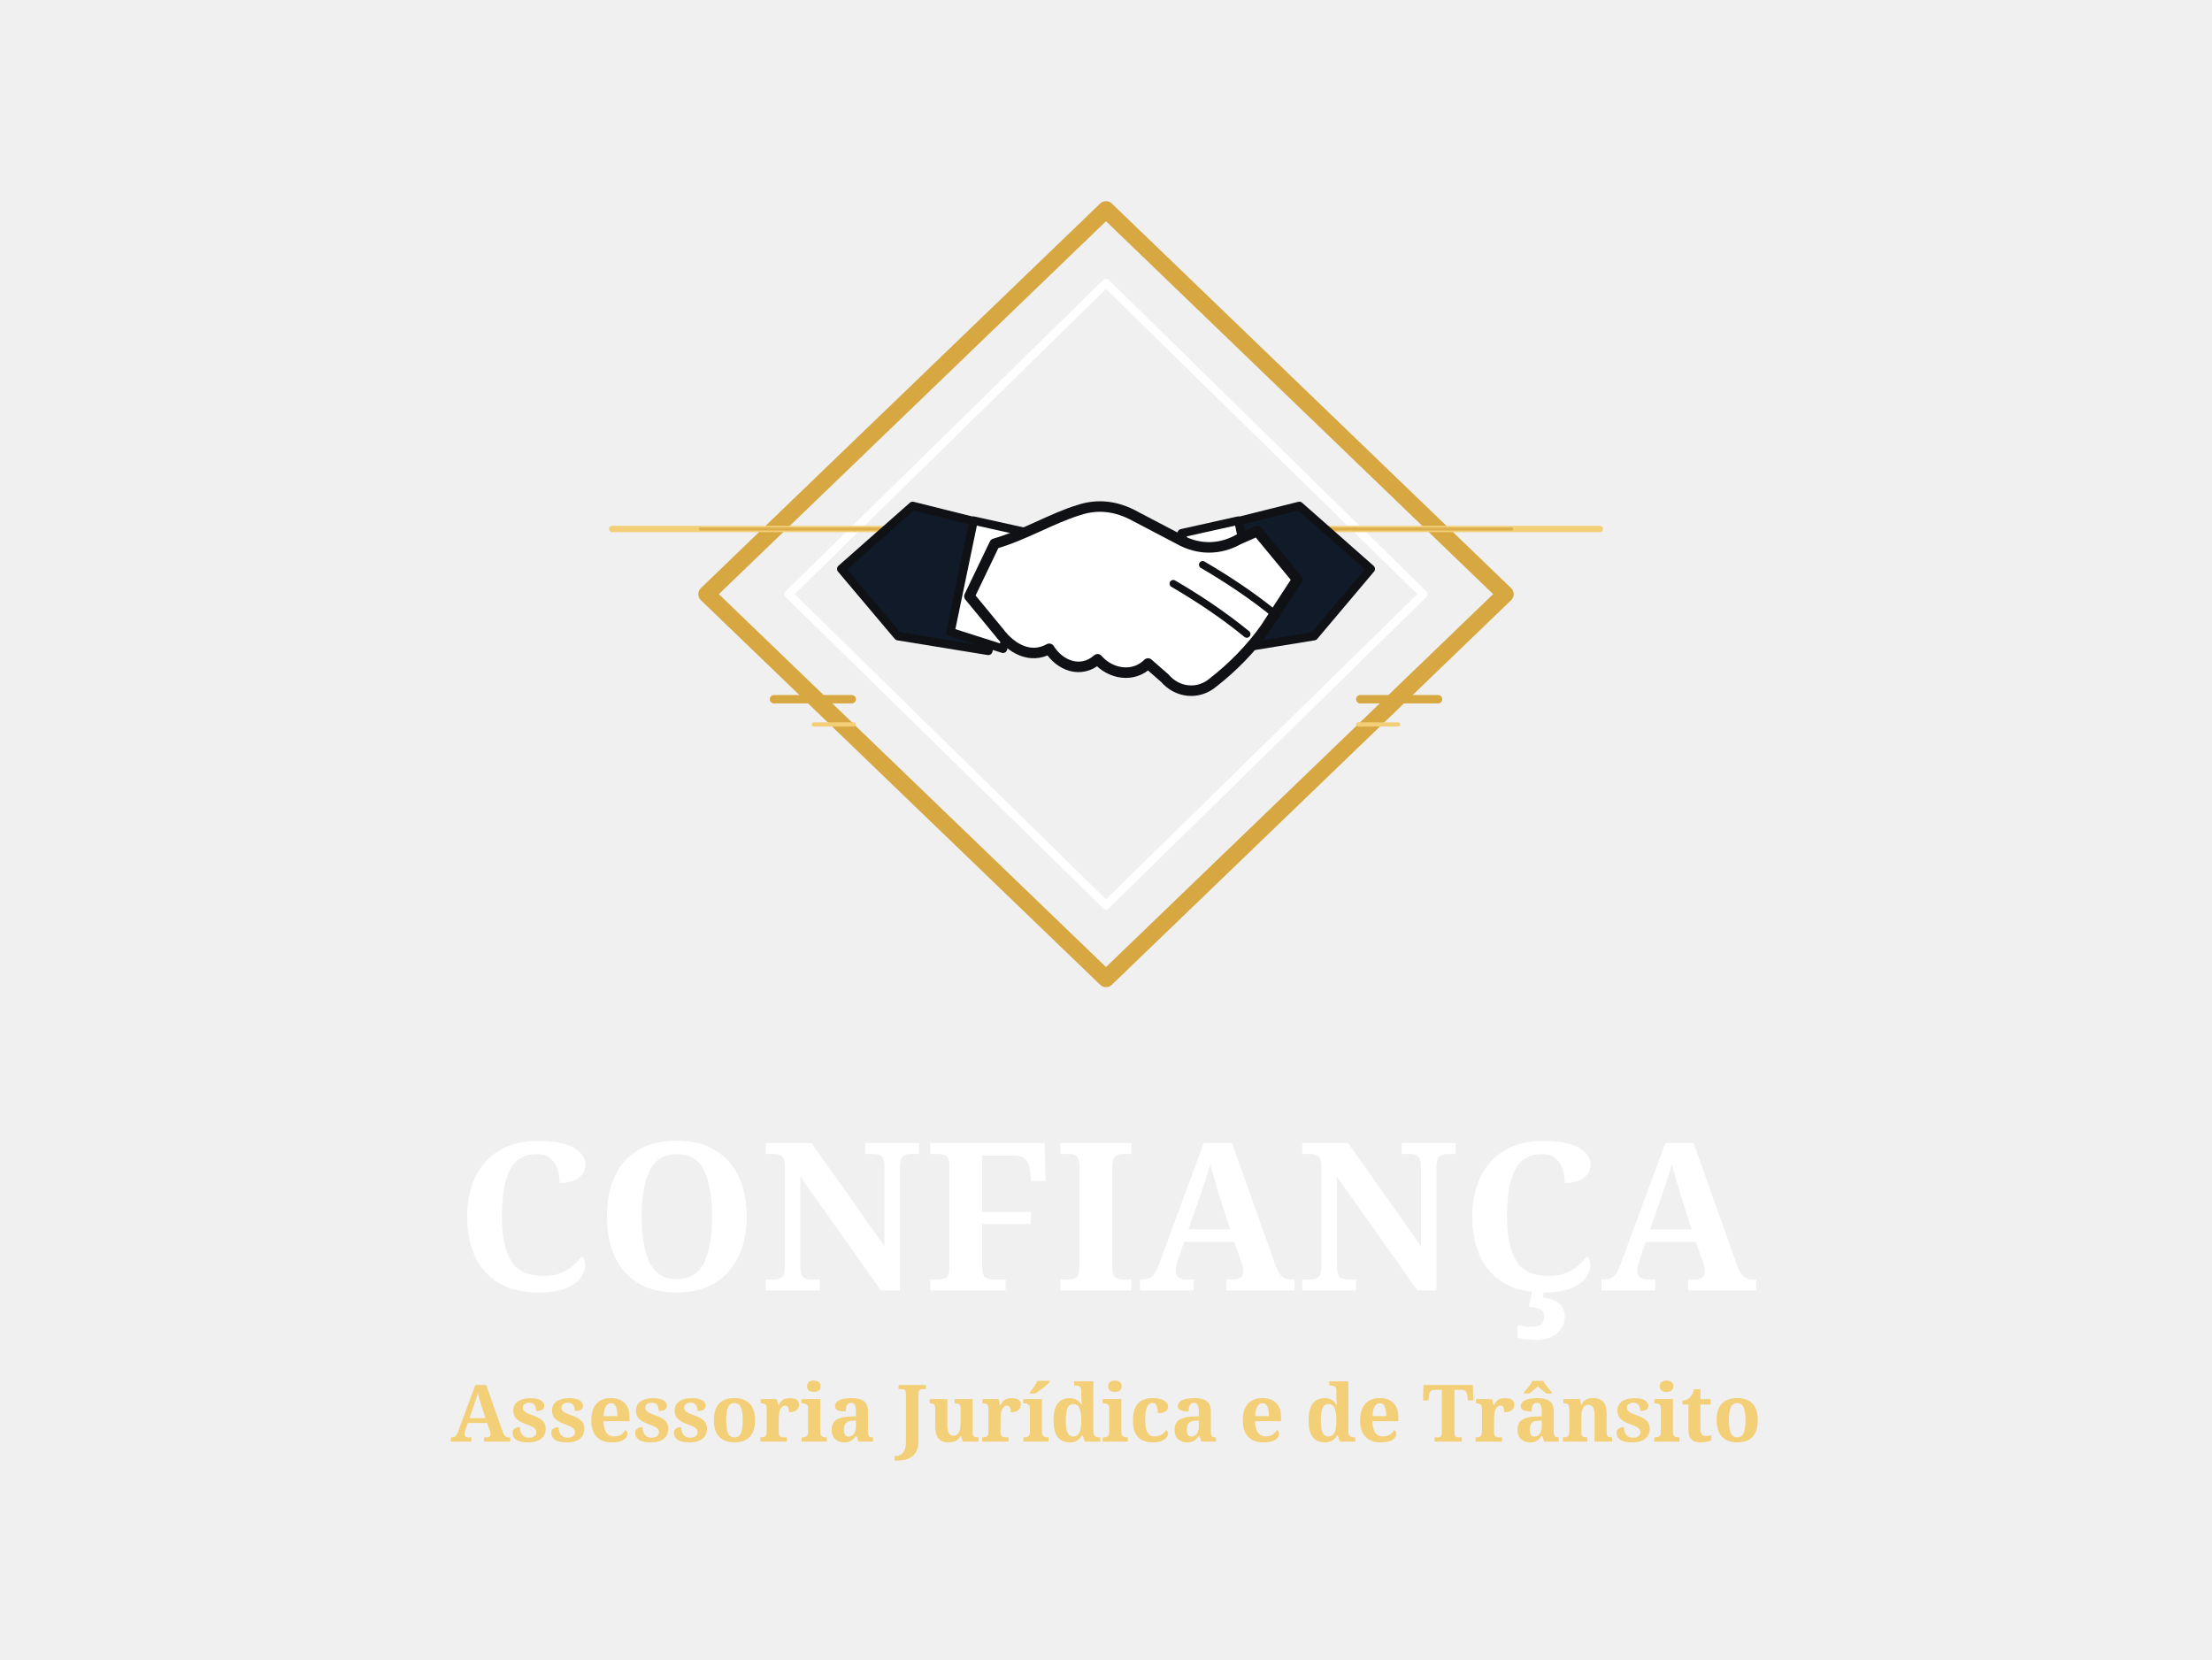
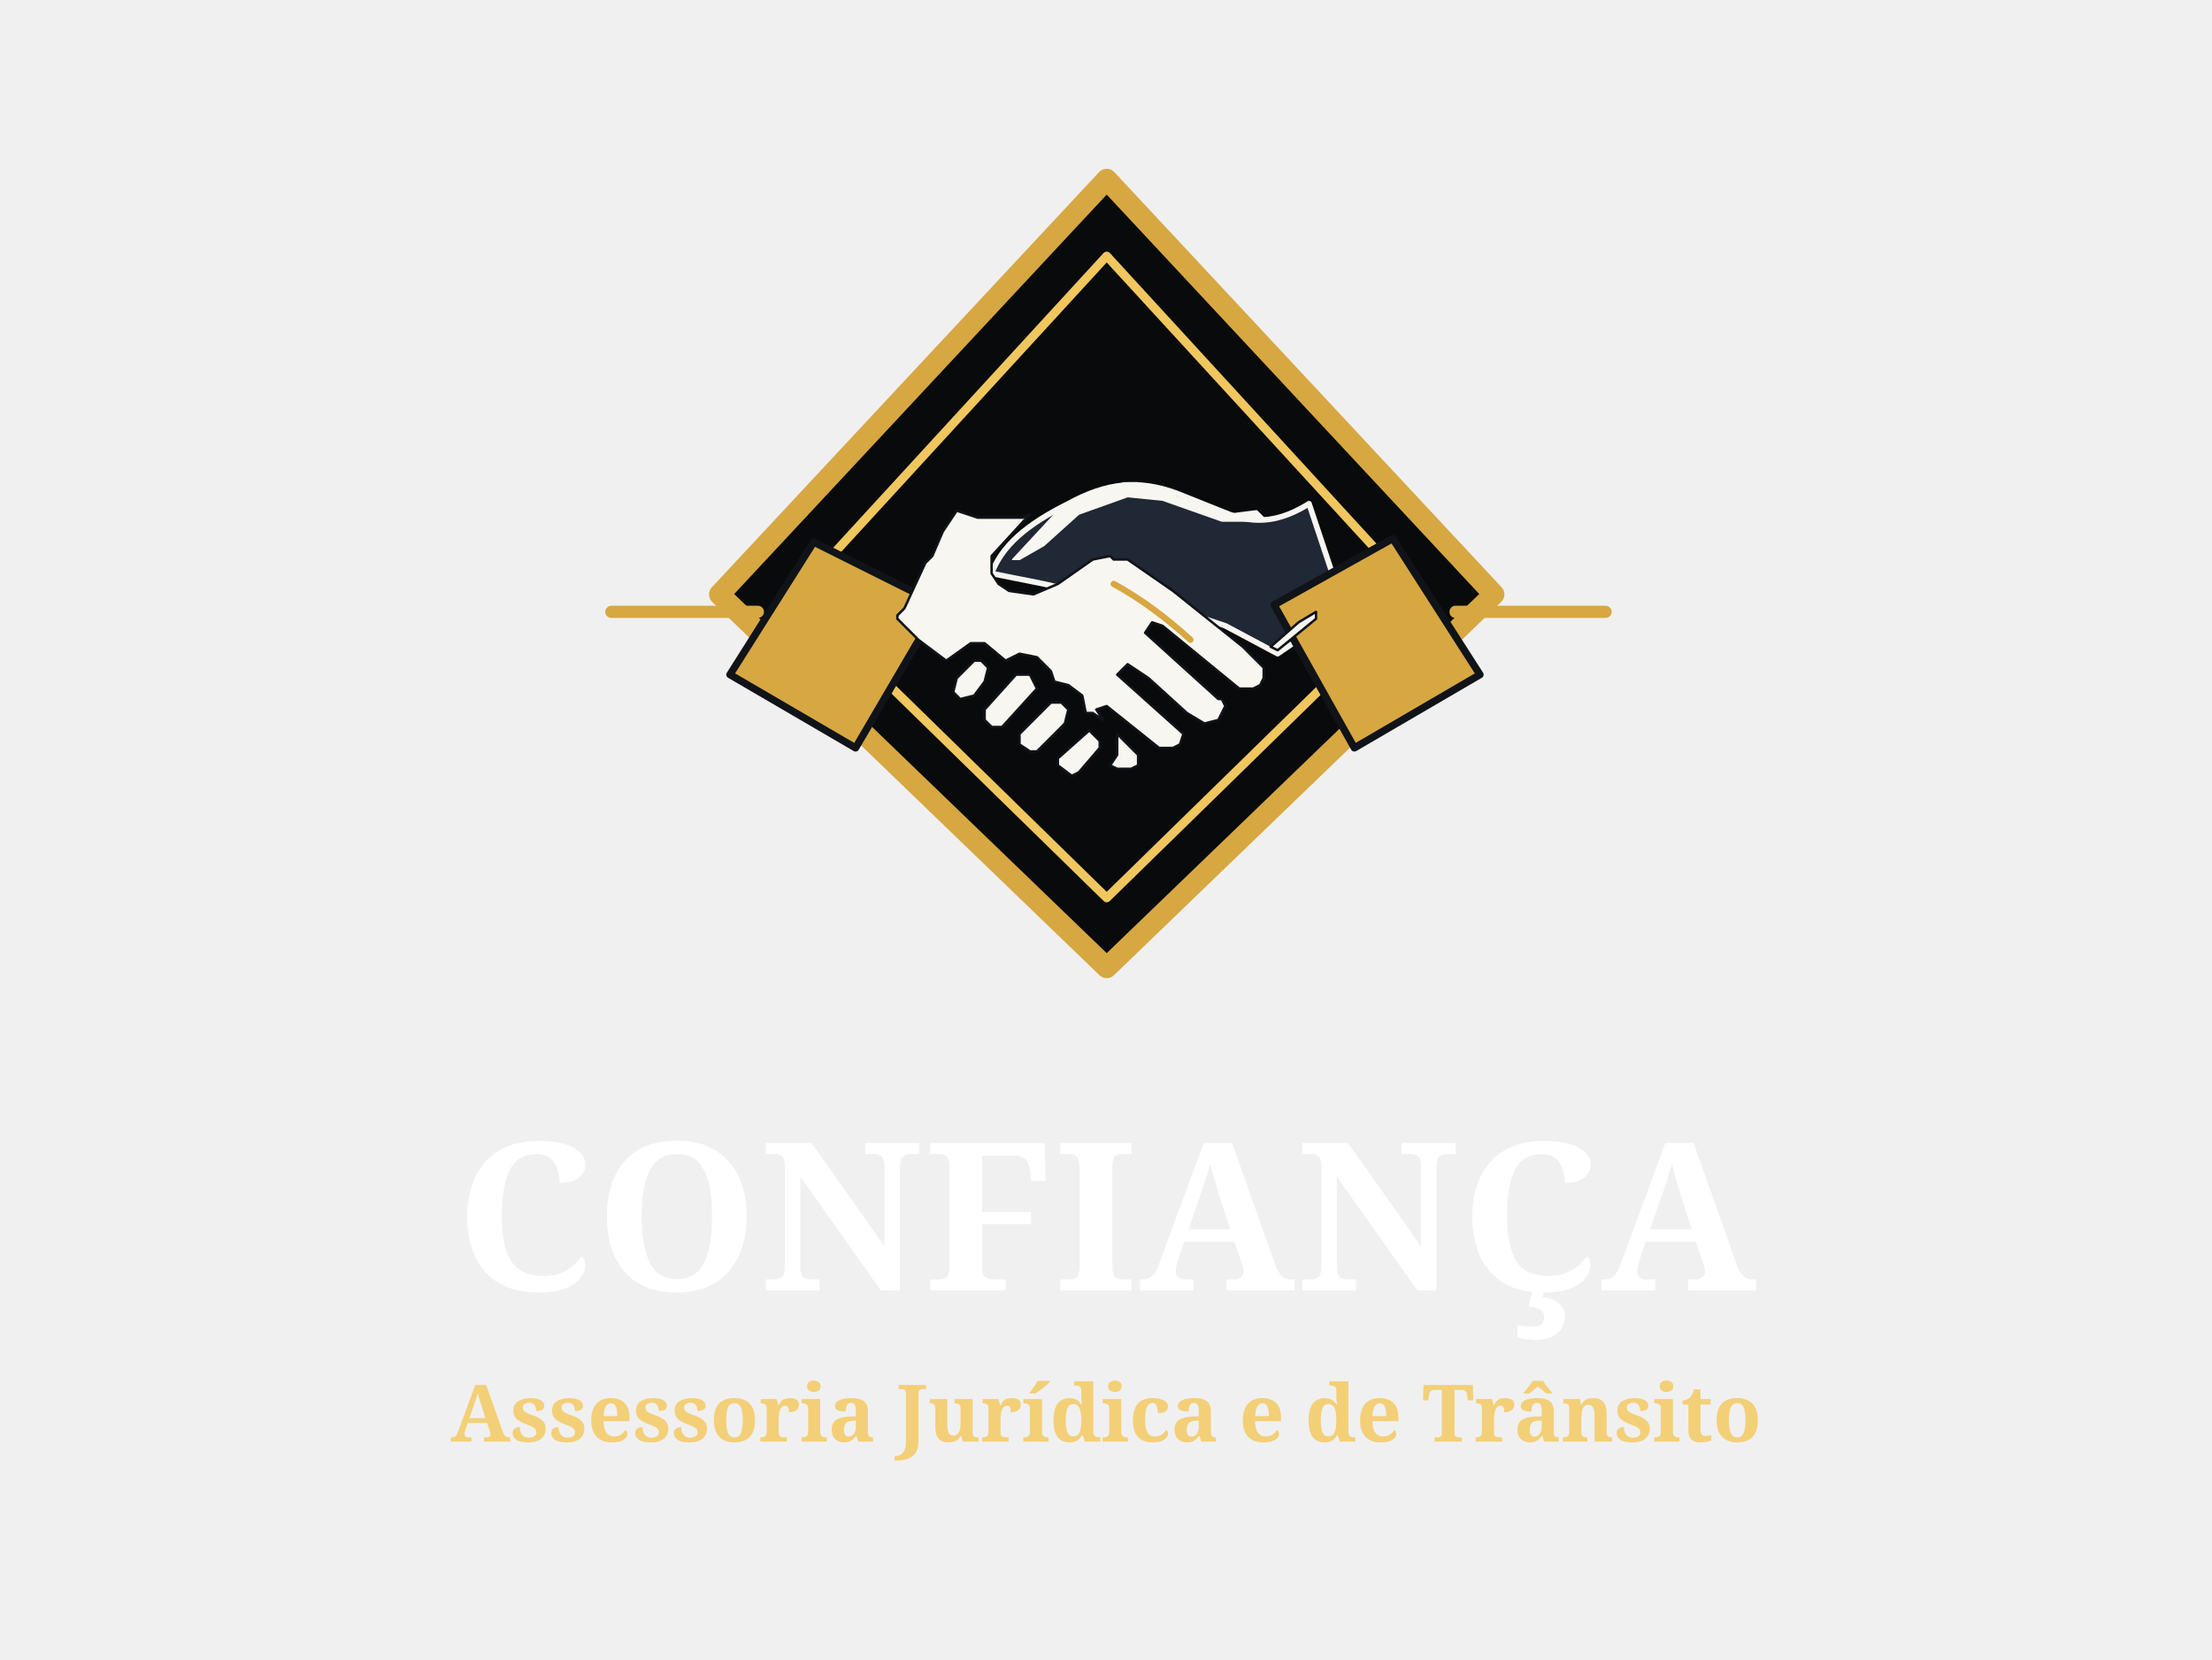
<svg xmlns="http://www.w3.org/2000/svg" width="1200" height="900" viewBox="0 0 1200 900" role="img" aria-labelledby="title desc">
  <svg x="315.0" y="100" width="570" height="444.6" viewBox="0 0 500 390" overflow="visible">
-     <g id="simbolo-confianca" stroke-linejoin="round" stroke-linecap="round">
-       <path d="M250 12 L440 195 L250 378 L60 195 Z" fill="none" stroke="#D7A742" stroke-width="8" />
-       <path d="M250 47 L401 195 L250 343 L99 195 Z" fill="none" stroke="#FFFFFF" stroke-width="4" />
-       <path d="M15 164 H172 L196 170 M328 170 L352 164 H485" fill="none" stroke="#F3CF78" stroke-width="3" />
-       <path d="M57 164 H155 M345 164 H443" fill="none" stroke="#D7A742" stroke-width="1.5" opacity=".8" />
-       <path d="M92 245 L129 245 M371 245 L408 245" fill="none" stroke="#D7A742" stroke-width="4" />
-       <path d="M111 257 L130 257 M370 257 L389 257" fill="none" stroke="#F3CF78" stroke-width="2" />
-       <path d="M124 183 L158 153 L206 165 L194 222 L151 215 Z" fill="#111A28" stroke="#101114" stroke-width="4" />
-       <path d="M187 160 L214 166 L201 221 L176 213 Z" fill="#FFFFFF" stroke="#101114" stroke-width="4" />
-       <path d="M376 183 L342 153 L294 165 L306 222 L349 215 Z" fill="#111A28" stroke="#101114" stroke-width="4" />
-       <path d="M313 160 L286 166 L299 221 L324 213 Z" fill="#FFFFFF" stroke="#101114" stroke-width="4" />
-       <path d="M197 171     C211 167 224 159 237 155     C246 152 255 153 264 158     L285 169 C294 174 304 174 313 169     L322 165 L341 188 L326 211     C319 221 310 230 301 237     C294 243 284 242 278 235     L270 228 C263 235 252 233 246 226     C238 233 228 229 223 221     C214 226 205 221 199 213     L185 196 Z" fill="#FFFFFF" stroke="#101114" stroke-width="5" />
-       <path d="M282 190 C294 197 306 205 317 214 M296 181 C308 188 320 196 331 205" fill="none" stroke="#101114" stroke-width="3.5" />
+     <g transform="translate(3 -24) scale(1.66)" stroke-linejoin="round" stroke-linecap="round">
+       <path d="M 149 13 L 260 132 L 149 239 L 38 132 Z" fill="#090A0C" stroke="#D7A742" stroke-width="6" />
+       <path d="M 149 35 L 238 132 L 149 219 L 60 132 Z" fill="none" stroke="#F0C65F" stroke-width="2.5" />
+       <path d="M 7 137 H 49 M 249 137 H 292" fill="none" stroke="#D7A742" stroke-width="3.5" />
+       <path d="M 68 169 H 79 M 219 169 H 231" fill="none" stroke="#D7A742" stroke-width="2.5" />
+       <path d="M 116 126 C 119 118 126 112 138 106 C 149 100 158 99 169 103 L 184 109 C 192 112 199 111 207 106 L 217 136 L 198 149 L 183 141 L 171 137 L 157 130 L 144 132 L 131 129 Z" fill="#202735" stroke="#F7F5EF" stroke-width="1.6" />
+       <path d="M 65 117 L 101 135 L 77 176 L 41 155 Z" fill="#D7A742" stroke="#101318" stroke-width="2.1" />
+       <path d="M 197 135 L 231 116 L 256 155 L 220 176 Z" fill="#D7A742" stroke="#101318" stroke-width="2.1" />
+       <path d="M 152 172 L 152 178 L 150 181 L 152 182 L 156 182 L 158 181 L 158 178 Z" fill="#F8F6F0" stroke="#101318" stroke-width="0.7" />
+       <path d="M 144 171 L 135 179 L 135 181 L 139 184 L 141 183 L 147 176 L 147 174 Z" fill="#F8F6F0" stroke="#101318" stroke-width="0.7" />
+       <path d="M 138 165 L 136 163 L 133 163 L 124 172 L 124 175 L 127 177 L 129 177 L 137 169 Z" fill="#F8F6F0" stroke="#101318" stroke-width="0.7" />
+       <path d="M 127 155 L 123 155 L 114 165 L 114 168 L 116 170 L 119 170 L 129 159 Z" fill="#F8F6F0" stroke="#101318" stroke-width="0.7" />
+       <path d="M 113 151 L 111 151 L 106 156 L 105 160 L 107 162 L 111 161 L 114 157 L 115 153 Z" fill="#F8F6F0" stroke="#101318" stroke-width="0.7" />
+       <path d="M 209 137 L 204 140 L 196 147 L 198 148 L 209 139 Z" fill="#F8F6F0" stroke="#101318" stroke-width="0.7" />
+       <path d="M 89 138 L 89 139 L 95 145 L 103 151 L 110 146 L 114 146 L 120 151 L 124 149 L 129 150 L 133 154 L 134 157 L 138 158 L 142 161 L 143 166 L 145 166 L 148 168 L 146 165 L 149 164 L 164 176 L 168 176 L 170 175 L 171 172 L 152 155 L 155 152 L 161 156 L 172 166 L 177 169 L 181 168 L 183 164 L 182 162 L 181 162 L 160 143 L 162 140 L 165 141 L 187 159 L 191 159 L 193 158 L 194 156 L 194 153 L 188 147 L 168 131 L 155 122 L 151 122 L 150 121 L 145 122 L 135 129 L 128 132 L 121 131 L 118 129 L 116 126 L 116 121 L 127 109 L 125 110 L 112 110 L 106 108 L 102 114 L 99 121 L 97 123 L 91 136 Z" fill="#F8F6F0" stroke="#101318" stroke-width="0.7" />
+       <path d="M 122 122 L 124 122 L 131 118 L 141 109 L 155 104 L 165 105 L 182 111 L 193 111 L 194 110 L 192 108 L 184 109 L 169 104 L 166 102 L 163 102 L 158 100 L 154 100 L 139 105 L 135 108 Z" fill="#F8F6F0" stroke="#F8F6F0" stroke-width="0.35" />
+       <path d="M 151 129 Q 162 135 173 145" fill="none" stroke="#D7A742" stroke-width="1.8" />
    </g>
  </svg>
  <text x="600" y="700" text-anchor="middle" fill="#FFFFFF" font-family="Noto Serif, Georgia, serif" font-size="112" font-weight="700" letter-spacing="1">CONFIANÇA</text>
  <text x="600" y="782" text-anchor="middle" fill="#F3CF78" font-family="Noto Serif, Georgia, serif" font-size="43" font-weight="600">Assessoria Jurídica e de Trânsito</text>
</svg>
